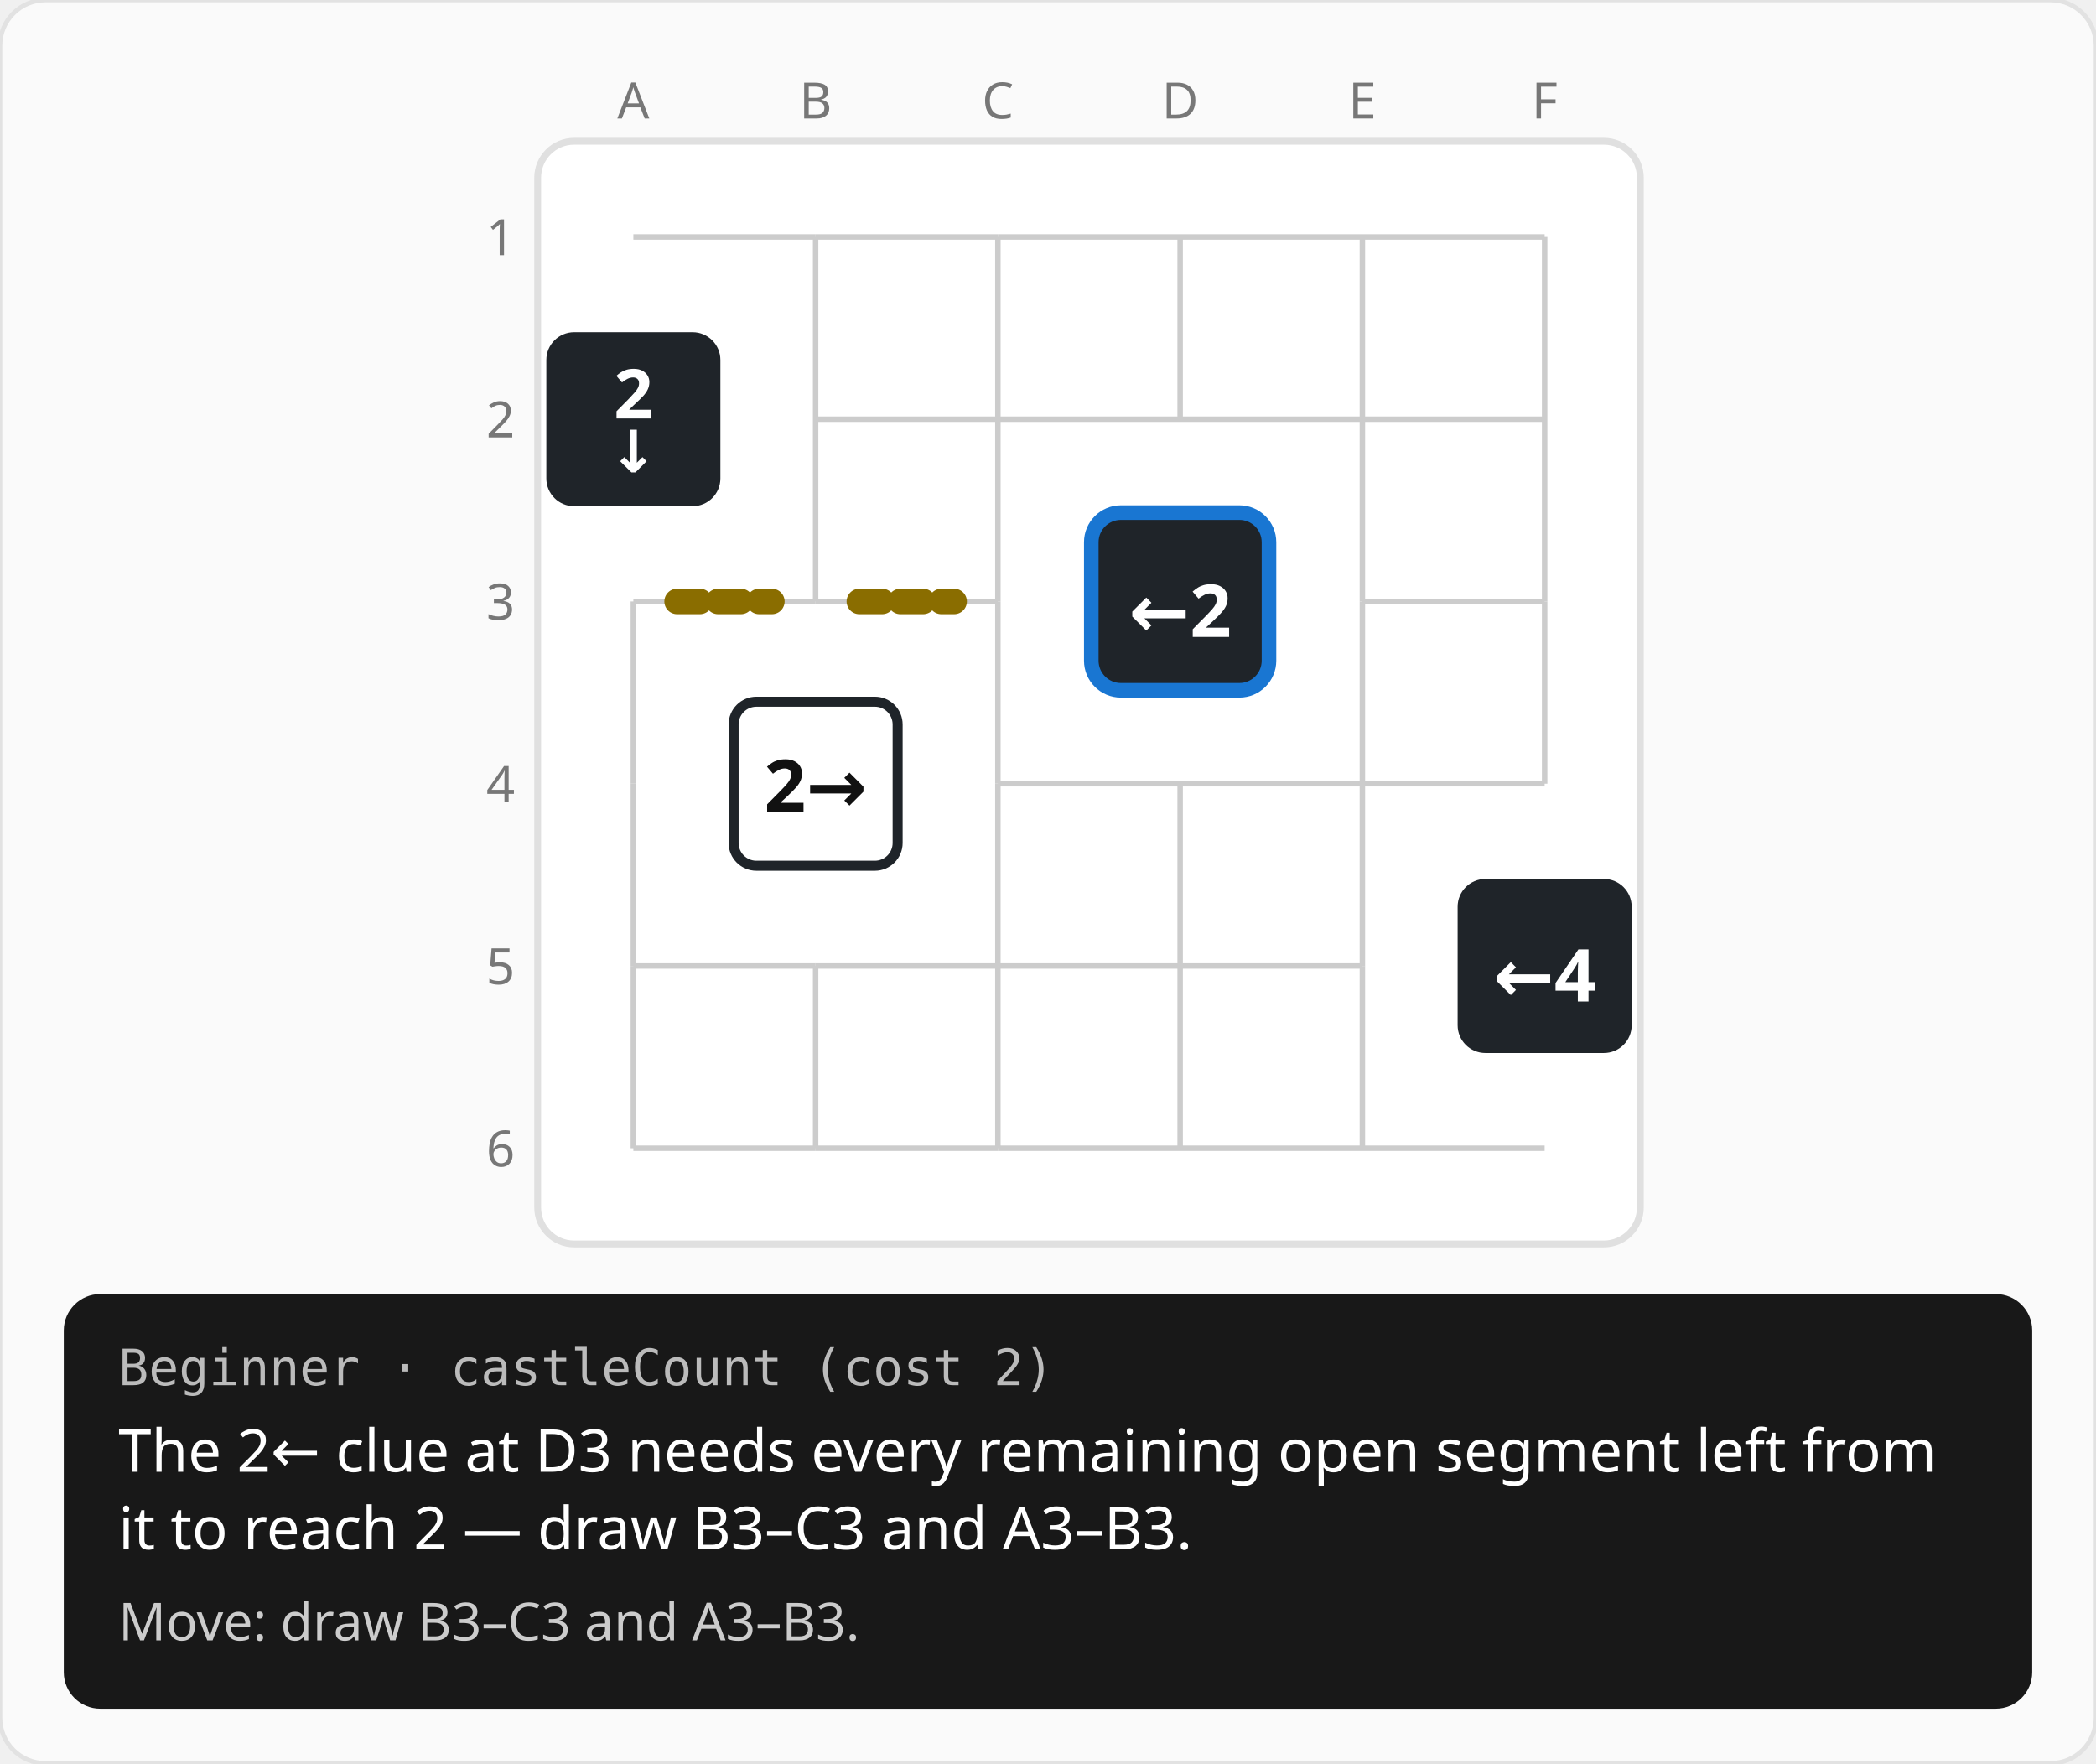
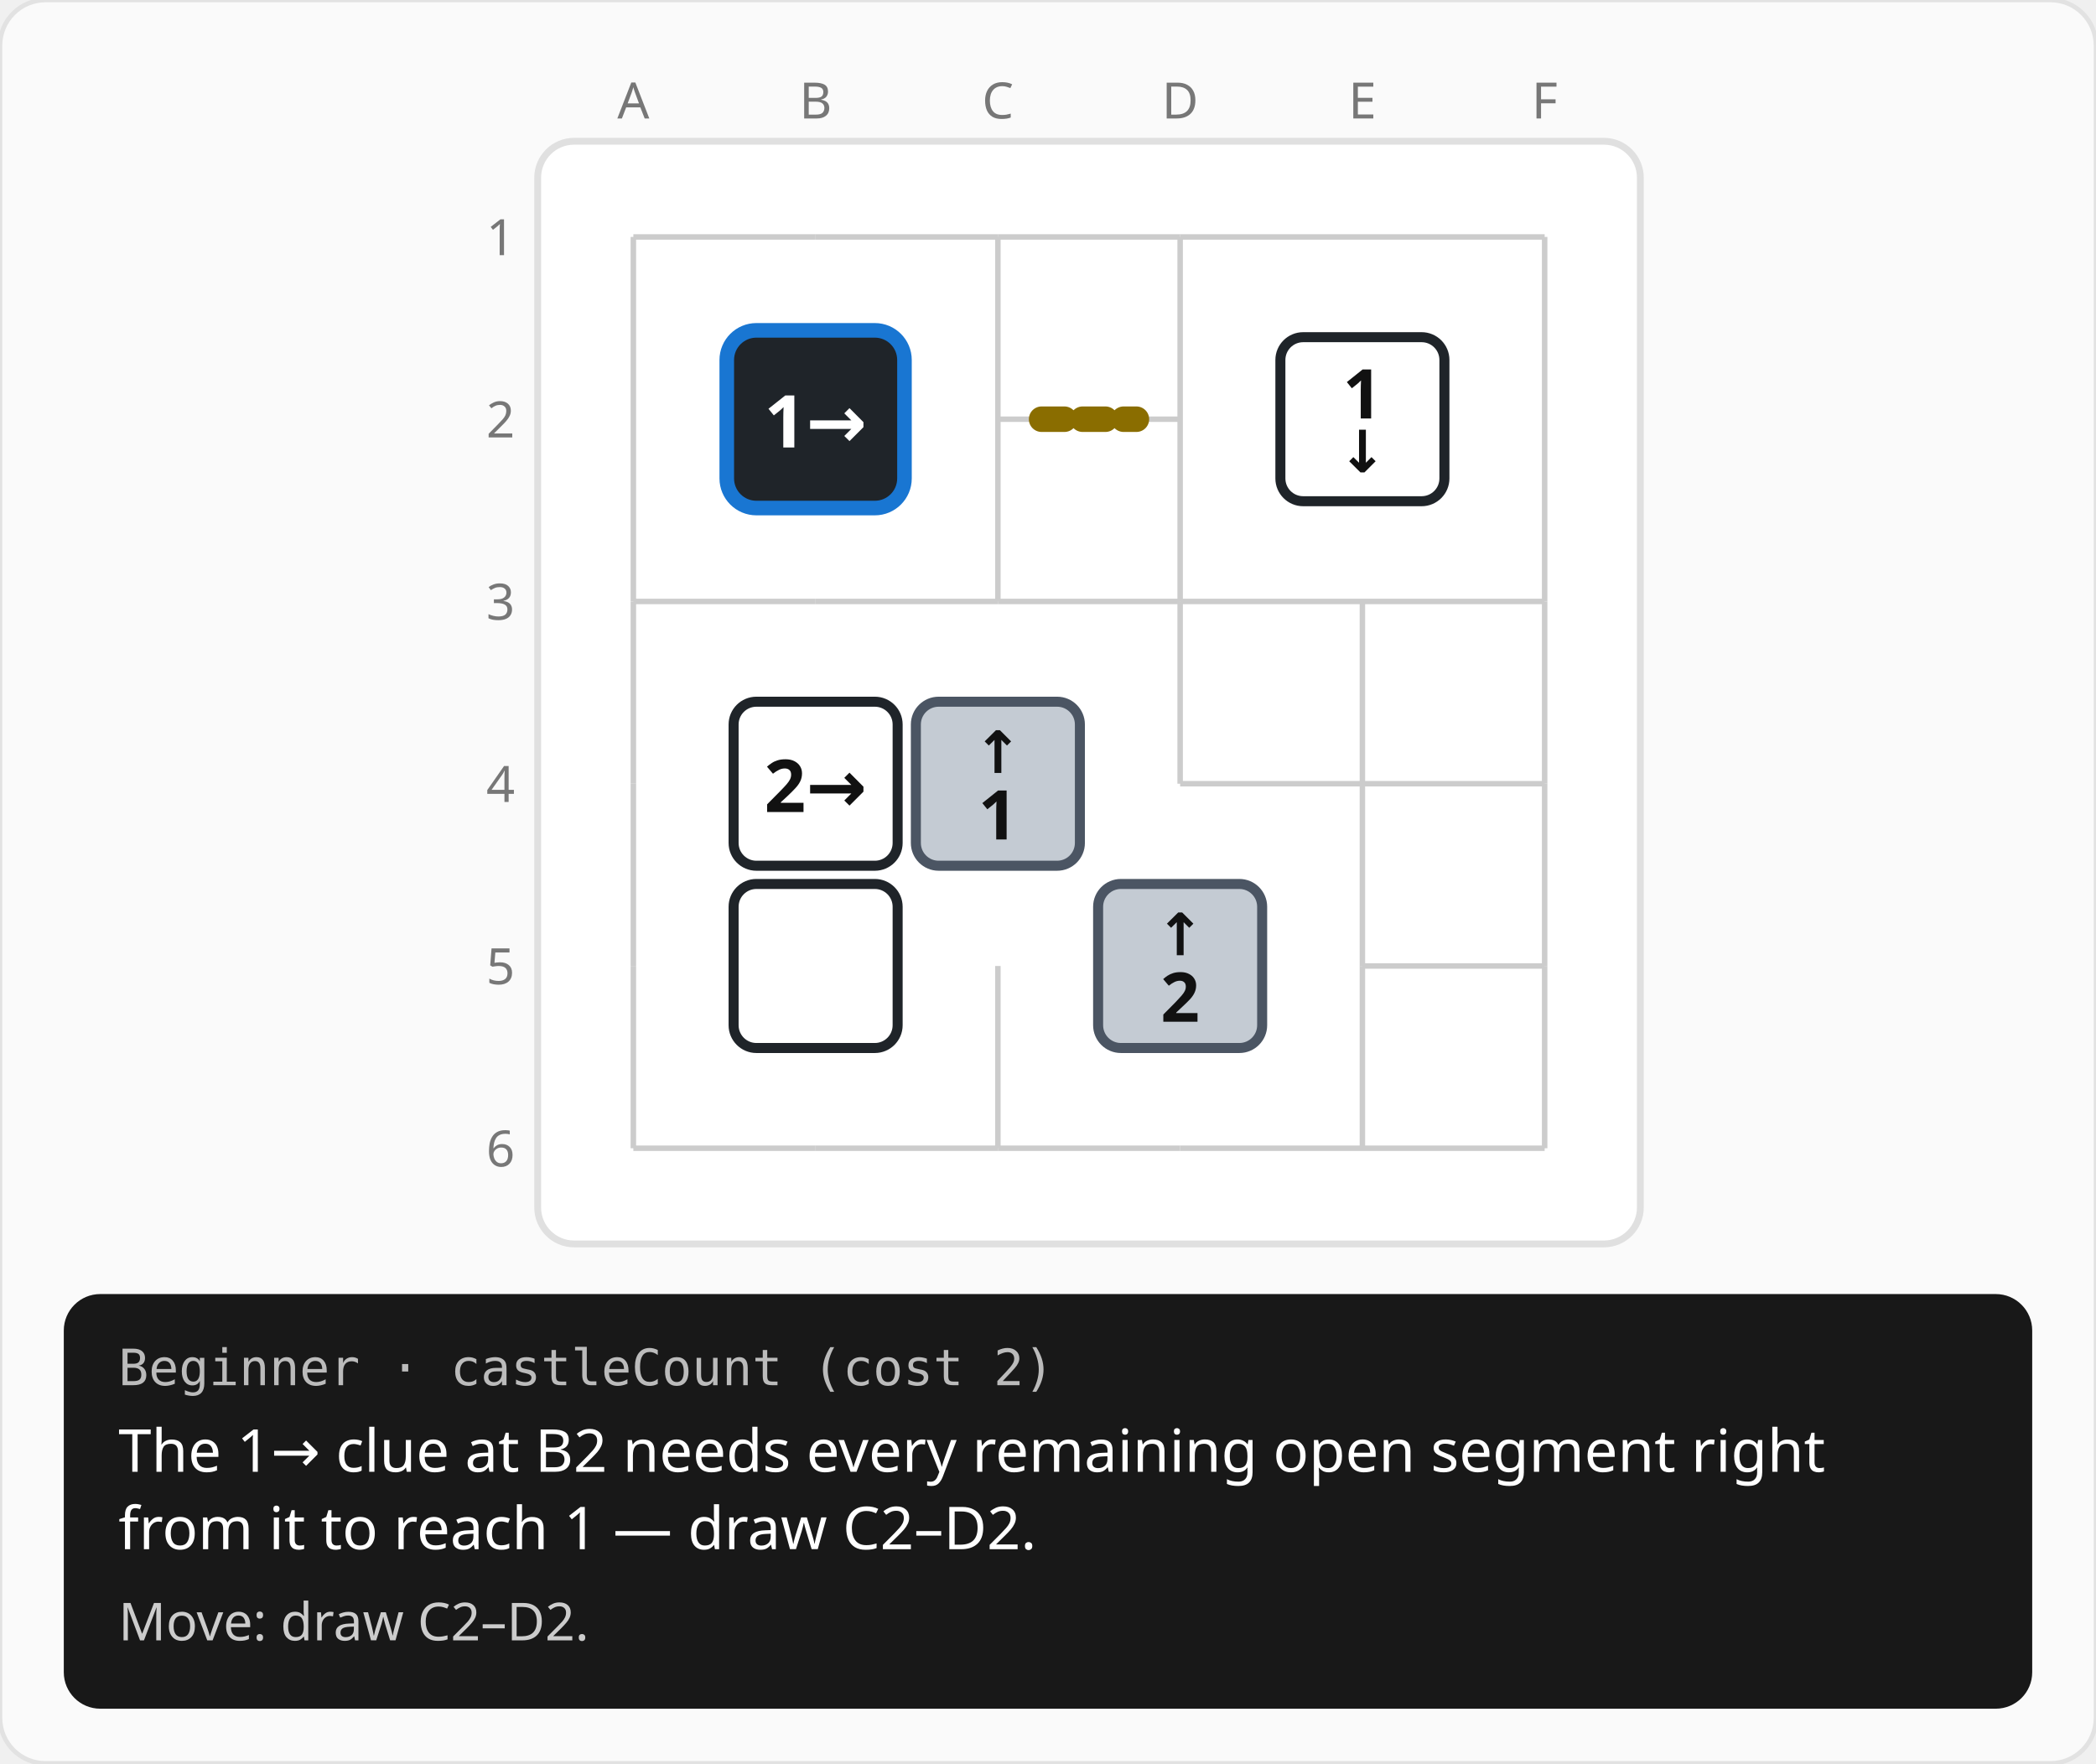
<svg xmlns="http://www.w3.org/2000/svg" width="460" height="387" viewBox="0 0 460 387">
  <rect width="460" height="387" rx="10" fill="#fafafa" stroke="#e2e2e2" />
  <defs>
    <pattern id="hatch" width="8" height="8" patternUnits="userSpaceOnUse" patternTransform="rotate(45)">
      <line x1="0" y1="0" x2="0" y2="8" stroke="#d55e00" stroke-width="3" opacity="0.55" />
    </pattern>
  </defs>
  <g transform="translate(99 12)">
    <text x="40" y="14" fill="#777777" font-size="11" font-family="system-ui, sans-serif" text-anchor="middle">A</text>
    <text x="80" y="14" fill="#777777" font-size="11" font-family="system-ui, sans-serif" text-anchor="middle">B</text>
    <text x="120" y="14" fill="#777777" font-size="11" font-family="system-ui, sans-serif" text-anchor="middle">C</text>
    <text x="160" y="14" fill="#777777" font-size="11" font-family="system-ui, sans-serif" text-anchor="middle">D</text>
    <text x="200" y="14" fill="#777777" font-size="11" font-family="system-ui, sans-serif" text-anchor="middle">E</text>
    <text x="240" y="14" fill="#777777" font-size="11" font-family="system-ui, sans-serif" text-anchor="middle">F</text>
    <text x="14" y="44" fill="#777777" font-size="11" font-family="system-ui, sans-serif" text-anchor="end">1</text>
    <text x="14" y="84" fill="#777777" font-size="11" font-family="system-ui, sans-serif" text-anchor="end">2</text>
    <text x="14" y="124" fill="#777777" font-size="11" font-family="system-ui, sans-serif" text-anchor="end">3</text>
    <text x="14" y="164" fill="#777777" font-size="11" font-family="system-ui, sans-serif" text-anchor="end">4</text>
    <text x="14" y="204" fill="#777777" font-size="11" font-family="system-ui, sans-serif" text-anchor="end">5</text>
    <text x="14" y="244" fill="#777777" font-size="11" font-family="system-ui, sans-serif" text-anchor="end">6</text>
    <g transform="translate(18 18)">
      <rect x="1" y="1" width="242" height="242" rx="8" fill="#ffffff" stroke="#e0e0e0" stroke-width="1.5" />
      <line x1="22" y1="22" x2="62" y2="22" stroke="#cccccc" stroke-width="1.2" />
+       <line x1="22" y1="22" x2="22" y2="62" stroke="#cccccc" stroke-width="1.2" />
      <line x1="62" y1="22" x2="102" y2="22" stroke="#cccccc" stroke-width="1.2" />
-       <line x1="62" y1="22" x2="62" y2="62" stroke="#cccccc" stroke-width="1.2" />
      <line x1="102" y1="22" x2="142" y2="22" stroke="#cccccc" stroke-width="1.2" />
      <line x1="102" y1="22" x2="102" y2="62" stroke="#cccccc" stroke-width="1.2" />
      <line x1="142" y1="22" x2="182" y2="22" stroke="#cccccc" stroke-width="1.2" />
      <line x1="142" y1="22" x2="142" y2="62" stroke="#cccccc" stroke-width="1.2" />
      <line x1="182" y1="22" x2="222" y2="22" stroke="#cccccc" stroke-width="1.2" />
-       <line x1="182" y1="22" x2="182" y2="62" stroke="#cccccc" stroke-width="1.2" />
      <line x1="222" y1="22" x2="222" y2="62" stroke="#cccccc" stroke-width="1.2" />
-       <line x1="62" y1="62" x2="102" y2="62" stroke="#cccccc" stroke-width="1.2" />
-       <line x1="62" y1="62" x2="62" y2="102" stroke="#cccccc" stroke-width="1.2" />
+       <line x1="22" y1="62" x2="22" y2="102" stroke="#cccccc" stroke-width="1.2" />
      <line x1="102" y1="62" x2="142" y2="62" stroke="#cccccc" stroke-width="1.2" />
      <line x1="102" y1="62" x2="102" y2="102" stroke="#cccccc" stroke-width="1.2" />
-       <line x1="142" y1="62" x2="182" y2="62" stroke="#cccccc" stroke-width="1.2" />
-       <line x1="182" y1="62" x2="222" y2="62" stroke="#cccccc" stroke-width="1.2" />
-       <line x1="182" y1="62" x2="182" y2="102" stroke="#cccccc" stroke-width="1.2" />
+       <line x1="142" y1="62" x2="142" y2="102" stroke="#cccccc" stroke-width="1.2" />
      <line x1="222" y1="62" x2="222" y2="102" stroke="#cccccc" stroke-width="1.2" />
      <line x1="22" y1="102" x2="62" y2="102" stroke="#cccccc" stroke-width="1.2" />
      <line x1="22" y1="102" x2="22" y2="142" stroke="#cccccc" stroke-width="1.2" />
      <line x1="62" y1="102" x2="102" y2="102" stroke="#cccccc" stroke-width="1.2" />
-       <line x1="102" y1="102" x2="102" y2="142" stroke="#cccccc" stroke-width="1.2" />
+       <line x1="102" y1="102" x2="142" y2="102" stroke="#cccccc" stroke-width="1.2" />
+       <line x1="142" y1="102" x2="182" y2="102" stroke="#cccccc" stroke-width="1.2" />
+       <line x1="142" y1="102" x2="142" y2="142" stroke="#cccccc" stroke-width="1.2" />
      <line x1="182" y1="102" x2="222" y2="102" stroke="#cccccc" stroke-width="1.2" />
      <line x1="182" y1="102" x2="182" y2="142" stroke="#cccccc" stroke-width="1.2" />
      <line x1="222" y1="102" x2="222" y2="142" stroke="#cccccc" stroke-width="1.2" />
      <line x1="22" y1="142" x2="22" y2="182" stroke="#cccccc" stroke-width="1.2" />
-       <line x1="102" y1="142" x2="142" y2="142" stroke="#cccccc" stroke-width="1.2" />
-       <line x1="102" y1="142" x2="102" y2="182" stroke="#cccccc" stroke-width="1.2" />
      <line x1="142" y1="142" x2="182" y2="142" stroke="#cccccc" stroke-width="1.2" />
-       <line x1="142" y1="142" x2="142" y2="182" stroke="#cccccc" stroke-width="1.2" />
      <line x1="182" y1="142" x2="222" y2="142" stroke="#cccccc" stroke-width="1.2" />
      <line x1="182" y1="142" x2="182" y2="182" stroke="#cccccc" stroke-width="1.2" />
-       <line x1="22" y1="182" x2="62" y2="182" stroke="#cccccc" stroke-width="1.2" />
+       <line x1="222" y1="142" x2="222" y2="182" stroke="#cccccc" stroke-width="1.2" />
      <line x1="22" y1="182" x2="22" y2="222" stroke="#cccccc" stroke-width="1.2" />
-       <line x1="62" y1="182" x2="102" y2="182" stroke="#cccccc" stroke-width="1.2" />
-       <line x1="62" y1="182" x2="62" y2="222" stroke="#cccccc" stroke-width="1.2" />
-       <line x1="102" y1="182" x2="142" y2="182" stroke="#cccccc" stroke-width="1.2" />
      <line x1="102" y1="182" x2="102" y2="222" stroke="#cccccc" stroke-width="1.2" />
-       <line x1="142" y1="182" x2="182" y2="182" stroke="#cccccc" stroke-width="1.2" />
-       <line x1="142" y1="182" x2="142" y2="222" stroke="#cccccc" stroke-width="1.2" />
+       <line x1="182" y1="182" x2="222" y2="182" stroke="#cccccc" stroke-width="1.2" />
      <line x1="182" y1="182" x2="182" y2="222" stroke="#cccccc" stroke-width="1.2" />
+       <line x1="222" y1="182" x2="222" y2="222" stroke="#cccccc" stroke-width="1.2" />
      <line x1="22" y1="222" x2="62" y2="222" stroke="#cccccc" stroke-width="1.2" />
      <line x1="62" y1="222" x2="102" y2="222" stroke="#cccccc" stroke-width="1.2" />
      <line x1="102" y1="222" x2="142" y2="222" stroke="#cccccc" stroke-width="1.2" />
      <line x1="142" y1="222" x2="182" y2="222" stroke="#cccccc" stroke-width="1.2" />
      <line x1="182" y1="222" x2="222" y2="222" stroke="#cccccc" stroke-width="1.2" />
-       <line x1="71.6" y1="102" x2="92.4" y2="102" stroke="#8a6d00" stroke-width="5.6" stroke-linecap="round" stroke-dasharray="5 4" />
-       <line x1="31.6" y1="102" x2="52.4" y2="102" stroke="#8a6d00" stroke-width="5.6" stroke-linecap="round" stroke-dasharray="5 4" />
-       <rect x="4" y="44" width="36" height="36" rx="5" fill="#1f2429" stroke="#1f2429" stroke-width="2.2" />
-       <text x="22" y="56" font-size="15.04" font-weight="700" font-family="system-ui, sans-serif" text-anchor="middle" dominant-baseline="central" fill="#ffffff">2</text>
-       <text x="22" y="69.2" font-size="12.8" font-weight="700" font-family="system-ui, sans-serif" text-anchor="middle" dominant-baseline="central" fill="#ffffff">↓</text>
-       <rect x="124" y="84" width="36" height="36" rx="5" fill="#1f2429" stroke="#1f2429" stroke-width="2.2" />
-       <text x="142" y="102" font-size="16" font-weight="700" font-family="system-ui, sans-serif" text-anchor="middle" dominant-baseline="central" fill="#ffffff">←2</text>
+       <line x1="111.6" y1="62" x2="132.4" y2="62" stroke="#8a6d00" stroke-width="5.6" stroke-linecap="round" stroke-dasharray="5 4" />
+       <rect x="44" y="44" width="36" height="36" rx="5" fill="#1f2429" stroke="#1f2429" stroke-width="2.2" />
+       <text x="62" y="62" font-size="16" font-weight="700" font-family="system-ui, sans-serif" text-anchor="middle" dominant-baseline="central" fill="#ffffff">1→</text>
+       <rect x="164" y="44" width="36" height="36" rx="5" fill="#ffffff" stroke="#1f2429" stroke-width="2.2" />
+       <text x="182" y="56" font-size="15.04" font-weight="700" font-family="system-ui, sans-serif" text-anchor="middle" dominant-baseline="central" fill="#111111">1</text>
+       <text x="182" y="69.2" font-size="12.8" font-weight="700" font-family="system-ui, sans-serif" text-anchor="middle" dominant-baseline="central" fill="#111111">↓</text>
      <rect x="44" y="124" width="36" height="36" rx="5" fill="#ffffff" stroke="#1f2429" stroke-width="2.2" />
      <text x="62" y="142" font-size="16" font-weight="700" font-family="system-ui, sans-serif" text-anchor="middle" dominant-baseline="central" fill="#111111">2→</text>
-       <rect x="204" y="164" width="36" height="36" rx="5" fill="#1f2429" stroke="#1f2429" stroke-width="2.2" />
-       <text x="222" y="182" font-size="16" font-weight="700" font-family="system-ui, sans-serif" text-anchor="middle" dominant-baseline="central" fill="#ffffff">←4</text>
-       <rect x="122.5" y="82.5" width="39" height="39" rx="6.5" fill="none" stroke="#1976d2" stroke-width="3.2" />
+       <rect x="84" y="124" width="36" height="36" rx="5" fill="#c4cbd3" stroke="#4b5563" stroke-width="2.2" />
+       <text x="102" y="135.2" font-size="12.8" font-weight="700" font-family="system-ui, sans-serif" text-anchor="middle" dominant-baseline="central" fill="#111111">↑</text>
+       <text x="102" y="148.4" font-size="15.04" font-weight="700" font-family="system-ui, sans-serif" text-anchor="middle" dominant-baseline="central" fill="#111111">1</text>
+       <rect x="44" y="164" width="36" height="36" rx="5" fill="#ffffff" stroke="#1f2429" stroke-width="2.2" />
+       <rect x="124" y="164" width="36" height="36" rx="5" fill="#c4cbd3" stroke="#4b5563" stroke-width="2.2" />
+       <text x="142" y="175.2" font-size="12.8" font-weight="700" font-family="system-ui, sans-serif" text-anchor="middle" dominant-baseline="central" fill="#111111">↑</text>
+       <text x="142" y="188.4" font-size="15.04" font-weight="700" font-family="system-ui, sans-serif" text-anchor="middle" dominant-baseline="central" fill="#111111">2</text>
+       <rect x="42.5" y="42.5" width="39" height="39" rx="6.5" fill="none" stroke="#1976d2" stroke-width="3.2" />
    </g>
  </g>
  <rect x="14" y="284" width="432" height="91" rx="8" fill="#181818" />
  <text x="26" y="304" fill="#bbbbbb" font-size="11" font-family="ui-monospace, Menlo, monospace">Beginner · castleCount (cost 2)</text>
-   <text x="26" y="323" fill="#ffffff" font-size="13" font-family="system-ui, sans-serif">The 2← clue at D3 needs every remaining open segment left from</text>
-   <text x="26" y="340" fill="#ffffff" font-size="13" font-family="system-ui, sans-serif">it to reach 2 — draw B3–C3 and A3–B3.</text>
-   <text x="26" y="360" fill="#cccccc" font-size="11.5" font-family="system-ui, sans-serif">Move: draw B3–C3 and A3–B3.</text>
+   <text x="26" y="323" fill="#ffffff" font-size="13" font-family="system-ui, sans-serif">The 1→ clue at B2 needs every remaining open segment right</text>
+   <text x="26" y="340" fill="#ffffff" font-size="13" font-family="system-ui, sans-serif">from it to reach 1 — draw C2–D2.</text>
+   <text x="26" y="360" fill="#cccccc" font-size="11.5" font-family="system-ui, sans-serif">Move: draw C2–D2.</text>
</svg>
